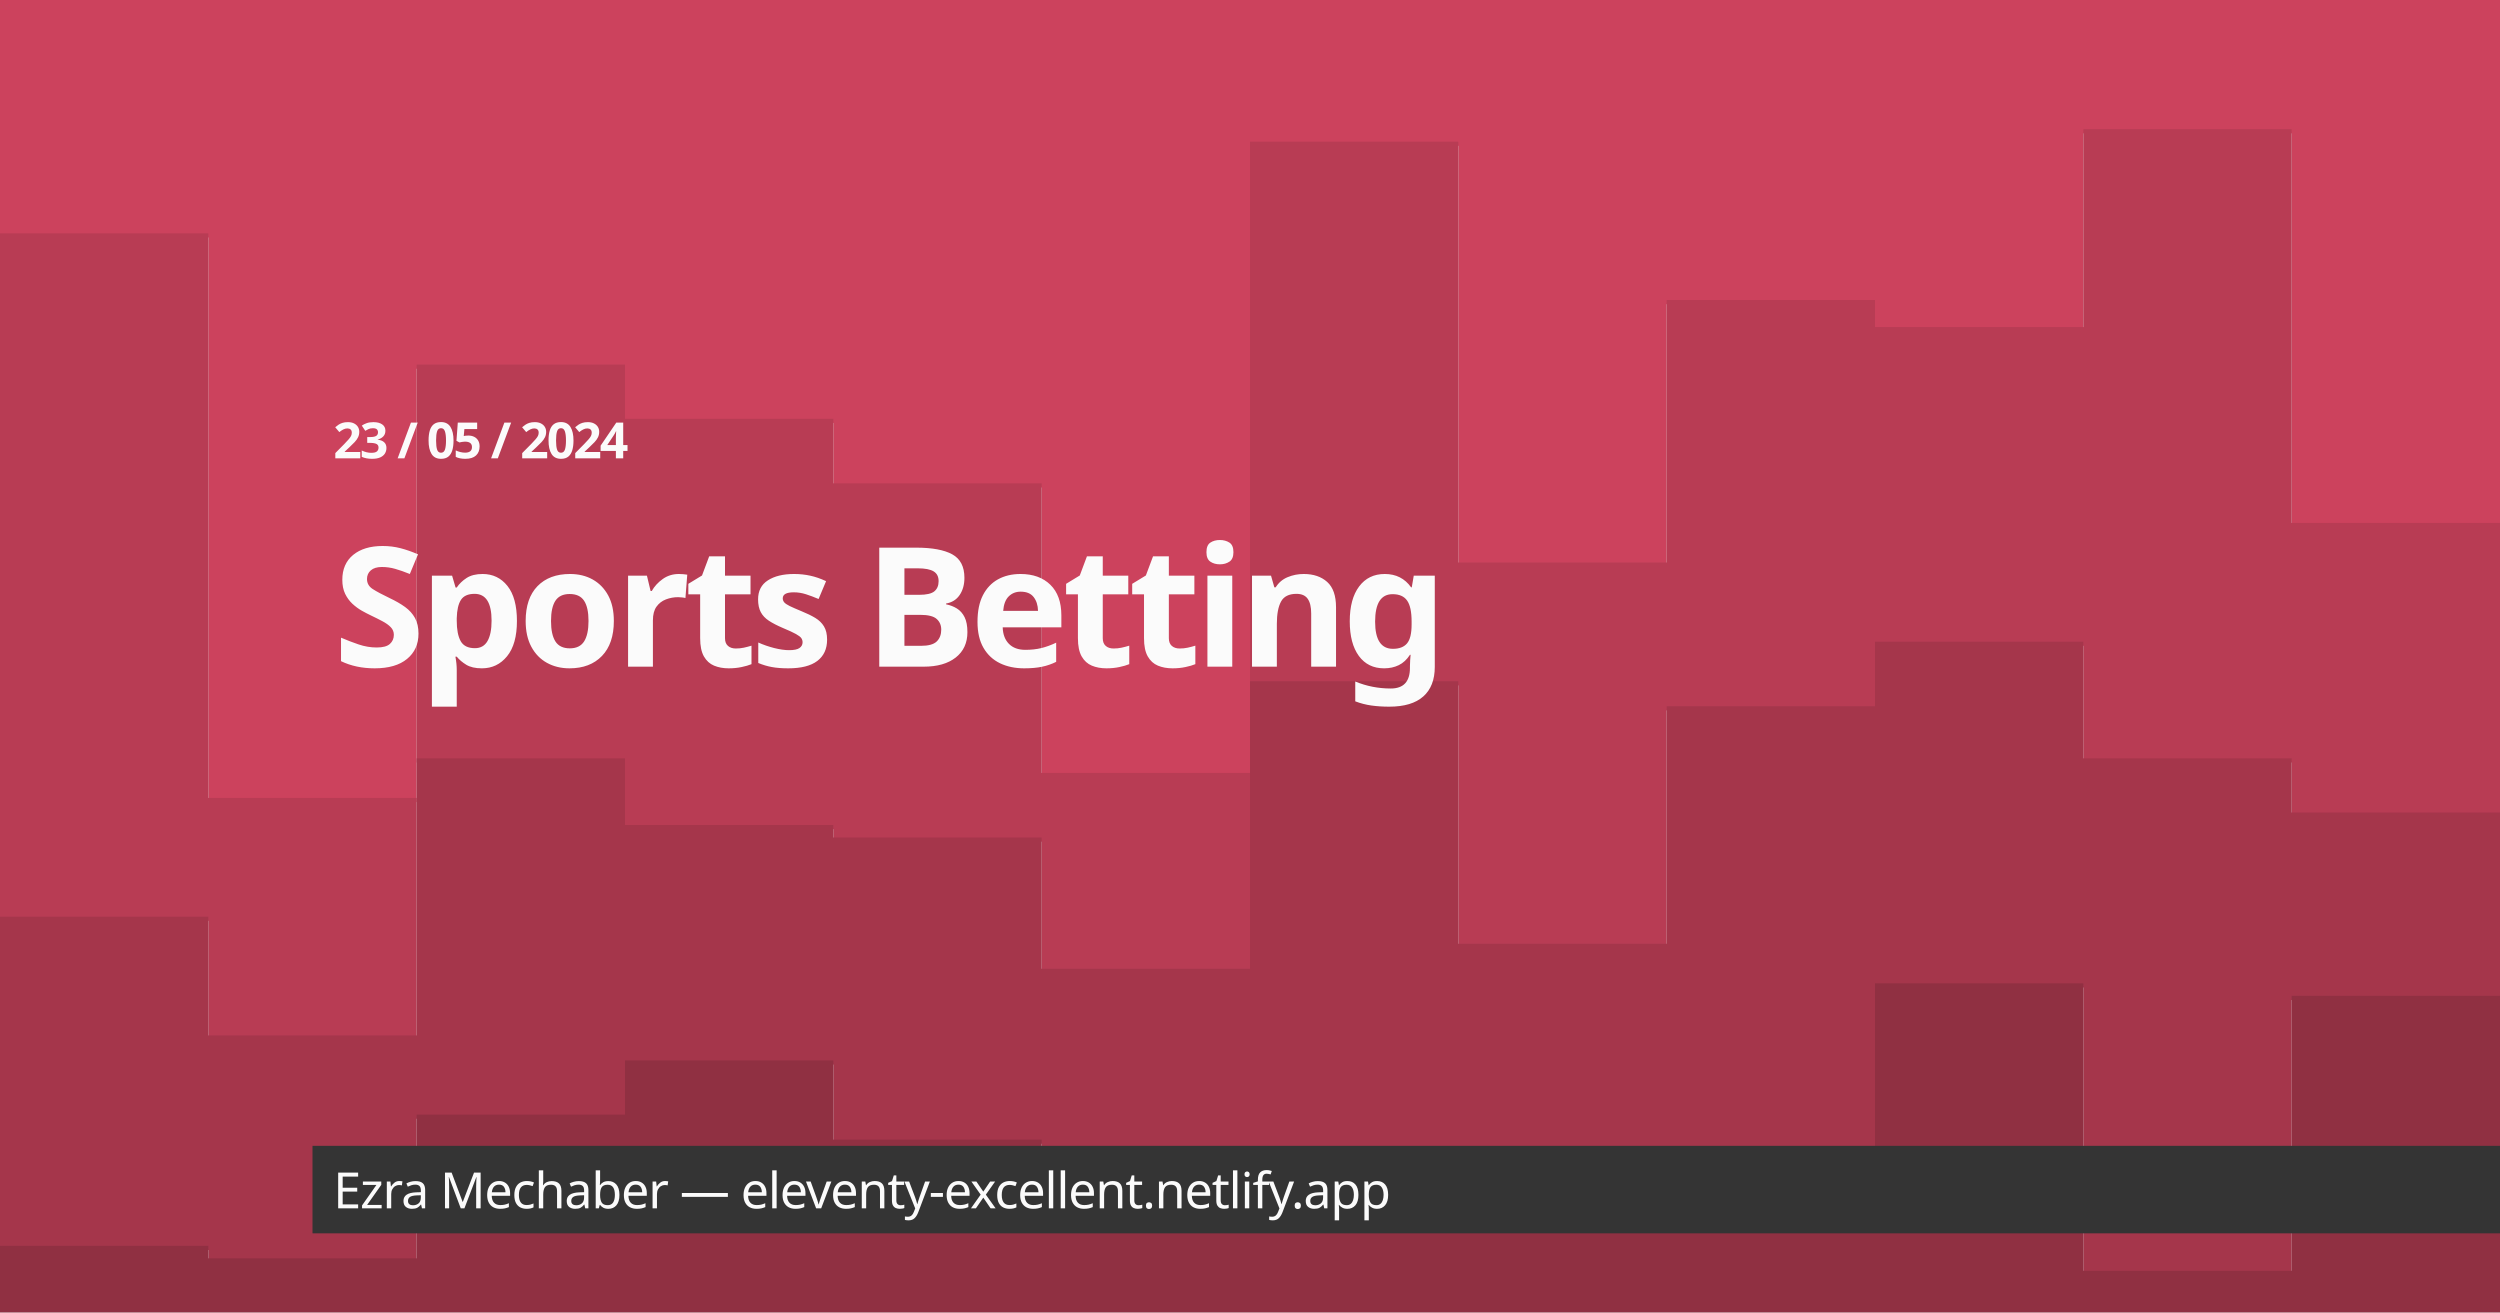
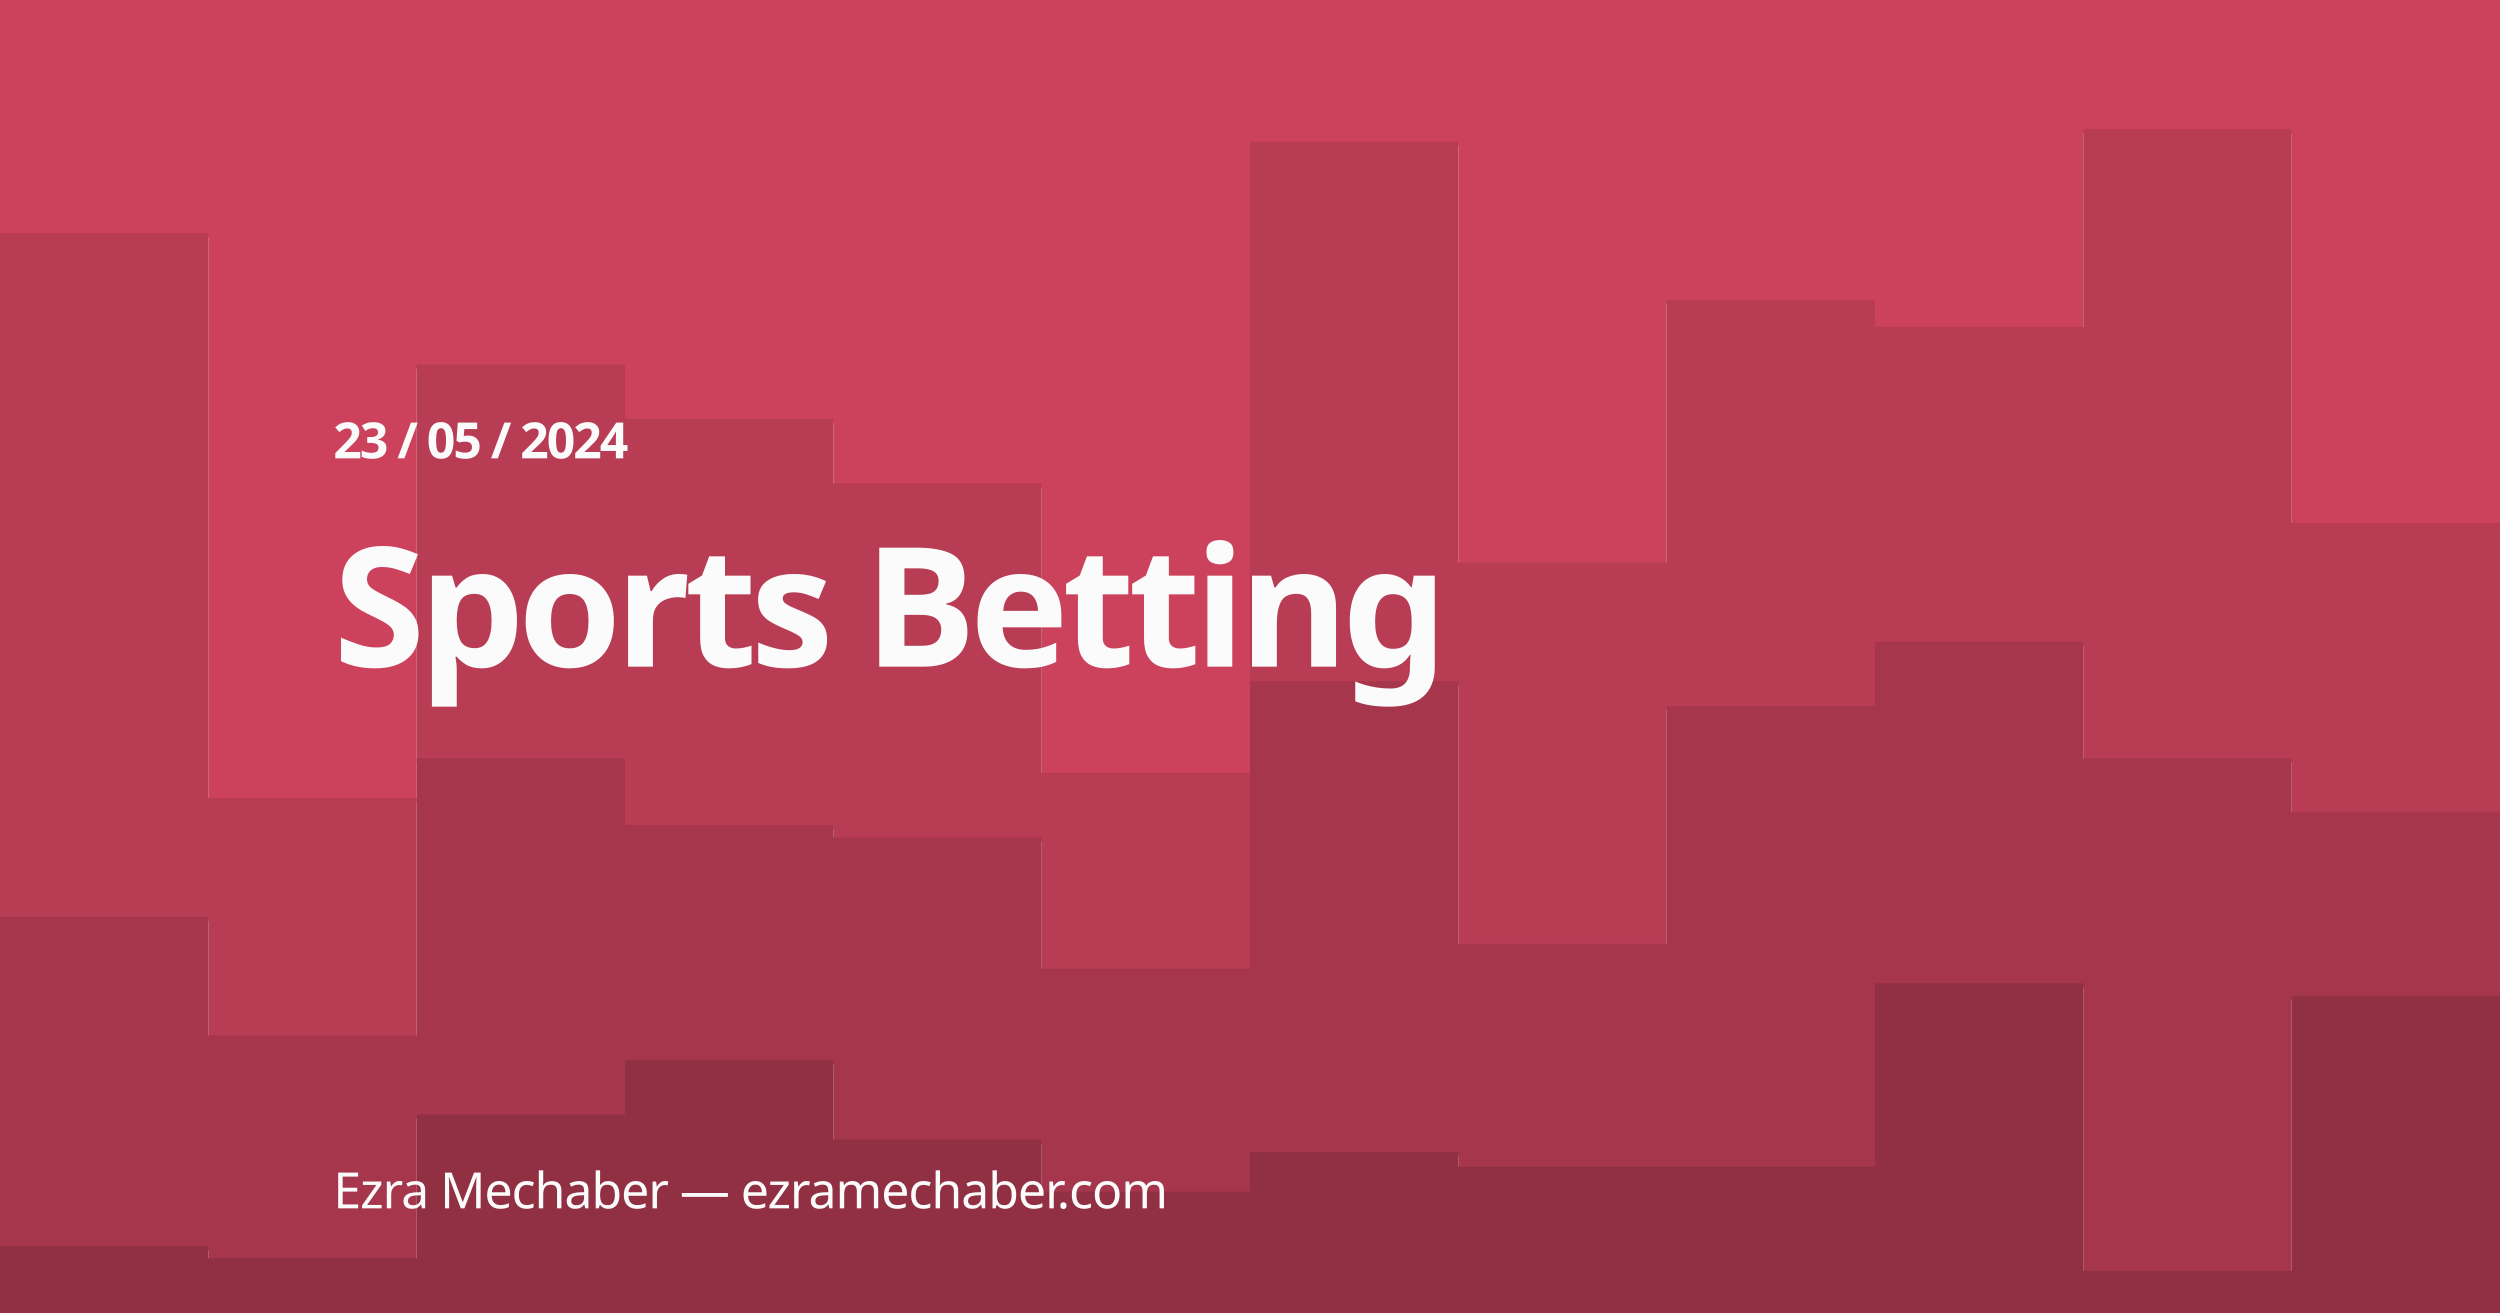
<svg xmlns="http://www.w3.org/2000/svg" width="1200" height="630" viewBox="0 0 1200 630" version="1.1">
-   <svg id="visual" viewBox="0 0 1200 630" width="1200" height="630">
+   <g viewBox="0 0 1200 630" width="1200" height="630">
    <path d="M0 114L100 114L100 385L200 385L200 177L300 177L300 203L400 203L400 234L500 234L500 373L600 373L600 70L700 70L700 272L800 272L800 146L900 146L900 159L1000 159L1000 64L1100 64L1100 253L1200 253L1200 58L1200 0L1200 0L1100 0L1100 0L1000 0L1000 0L900 0L900 0L800 0L800 0L700 0L700 0L600 0L600 0L500 0L500 0L400 0L400 0L300 0L300 0L200 0L200 0L100 0L100 0L0 0Z" fill="#dd4462" />
    <path d="M0 442L100 442L100 499L200 499L200 366L300 366L300 398L400 398L400 404L500 404L500 467L600 467L600 329L700 329L700 455L800 455L800 341L900 341L900 310L1000 310L1000 366L1100 366L1100 392L1200 392L1200 348L1200 56L1200 251L1100 251L1100 62L1000 62L1000 157L900 157L900 144L800 144L800 270L700 270L700 68L600 68L600 371L500 371L500 232L400 232L400 201L300 201L300 175L200 175L200 383L100 383L100 112L0 112Z" fill="#c73d58" />
    <path d="M0 600L100 600L100 606L200 606L200 537L300 537L300 511L400 511L400 549L500 549L500 574L600 574L600 555L700 555L700 562L800 562L800 562L900 562L900 474L1000 474L1000 612L1100 612L1100 480L1200 480L1200 455L1200 346L1200 390L1100 390L1100 364L1000 364L1000 308L900 308L900 339L800 339L800 453L700 453L700 327L600 327L600 465L500 465L500 402L400 402L400 396L300 396L300 364L200 364L200 497L100 497L100 440L0 440Z" fill="#b1364e" />
    <path d="M0 631L100 631L100 631L200 631L200 631L300 631L300 631L400 631L400 631L500 631L500 631L600 631L600 631L700 631L700 631L800 631L800 631L900 631L900 631L1000 631L1000 631L1100 631L1100 631L1200 631L1200 631L1200 453L1200 478L1100 478L1100 610L1000 610L1000 472L900 472L900 560L800 560L800 560L700 560L700 553L600 553L600 572L500 572L500 547L400 547L400 509L300 509L300 535L200 535L200 604L100 604L100 598L0 598Z" fill="#9a3044" />
-   </svg>
+   </g>
  <rect id="bg" width="100%" height="100%" opacity="0.1" fill="#343434" />
-   <rect id="name-bg" width="100%" height="42px" fill="#343434" transform="translate(150,550)" />
  <text font-family="'Red Hat Display', Ubuntu, sans-serif" font-size="24" font-weight="900" fill="#FBFBFB" letter-spacing="-1">
    <tspan x="160" y="220">
- 				23 / 05 / 2024
- 			</tspan>
+       23 / 05 / 2024
+     </tspan>
  </text>
  <text id="text" font-family="'Red Hat Display', Ubuntu, sans-serif" font-size="80" font-weight="900" fill="#FBFBFB" letter-spacing="-3">
-     <tspan x="160" y="320">
- 				Sports Betting
- 			</tspan>
+     <tspan x="160" y="320"> Sports Betting </tspan>
  </text>
  <text font-family="'Red Hat Display', Ubuntu, sans-serif" font-size="24" font-weight="500" fill="#FBFBFB" letter-spacing="-0.5">
-     <tspan x="160" y="580">Ezra Mechaber — eleventy-excellent.netlify.app</tspan>
+     <tspan x="160" y="580">Ezra Mechaber — ezramechaber.com</tspan>
  </text>
</svg>
